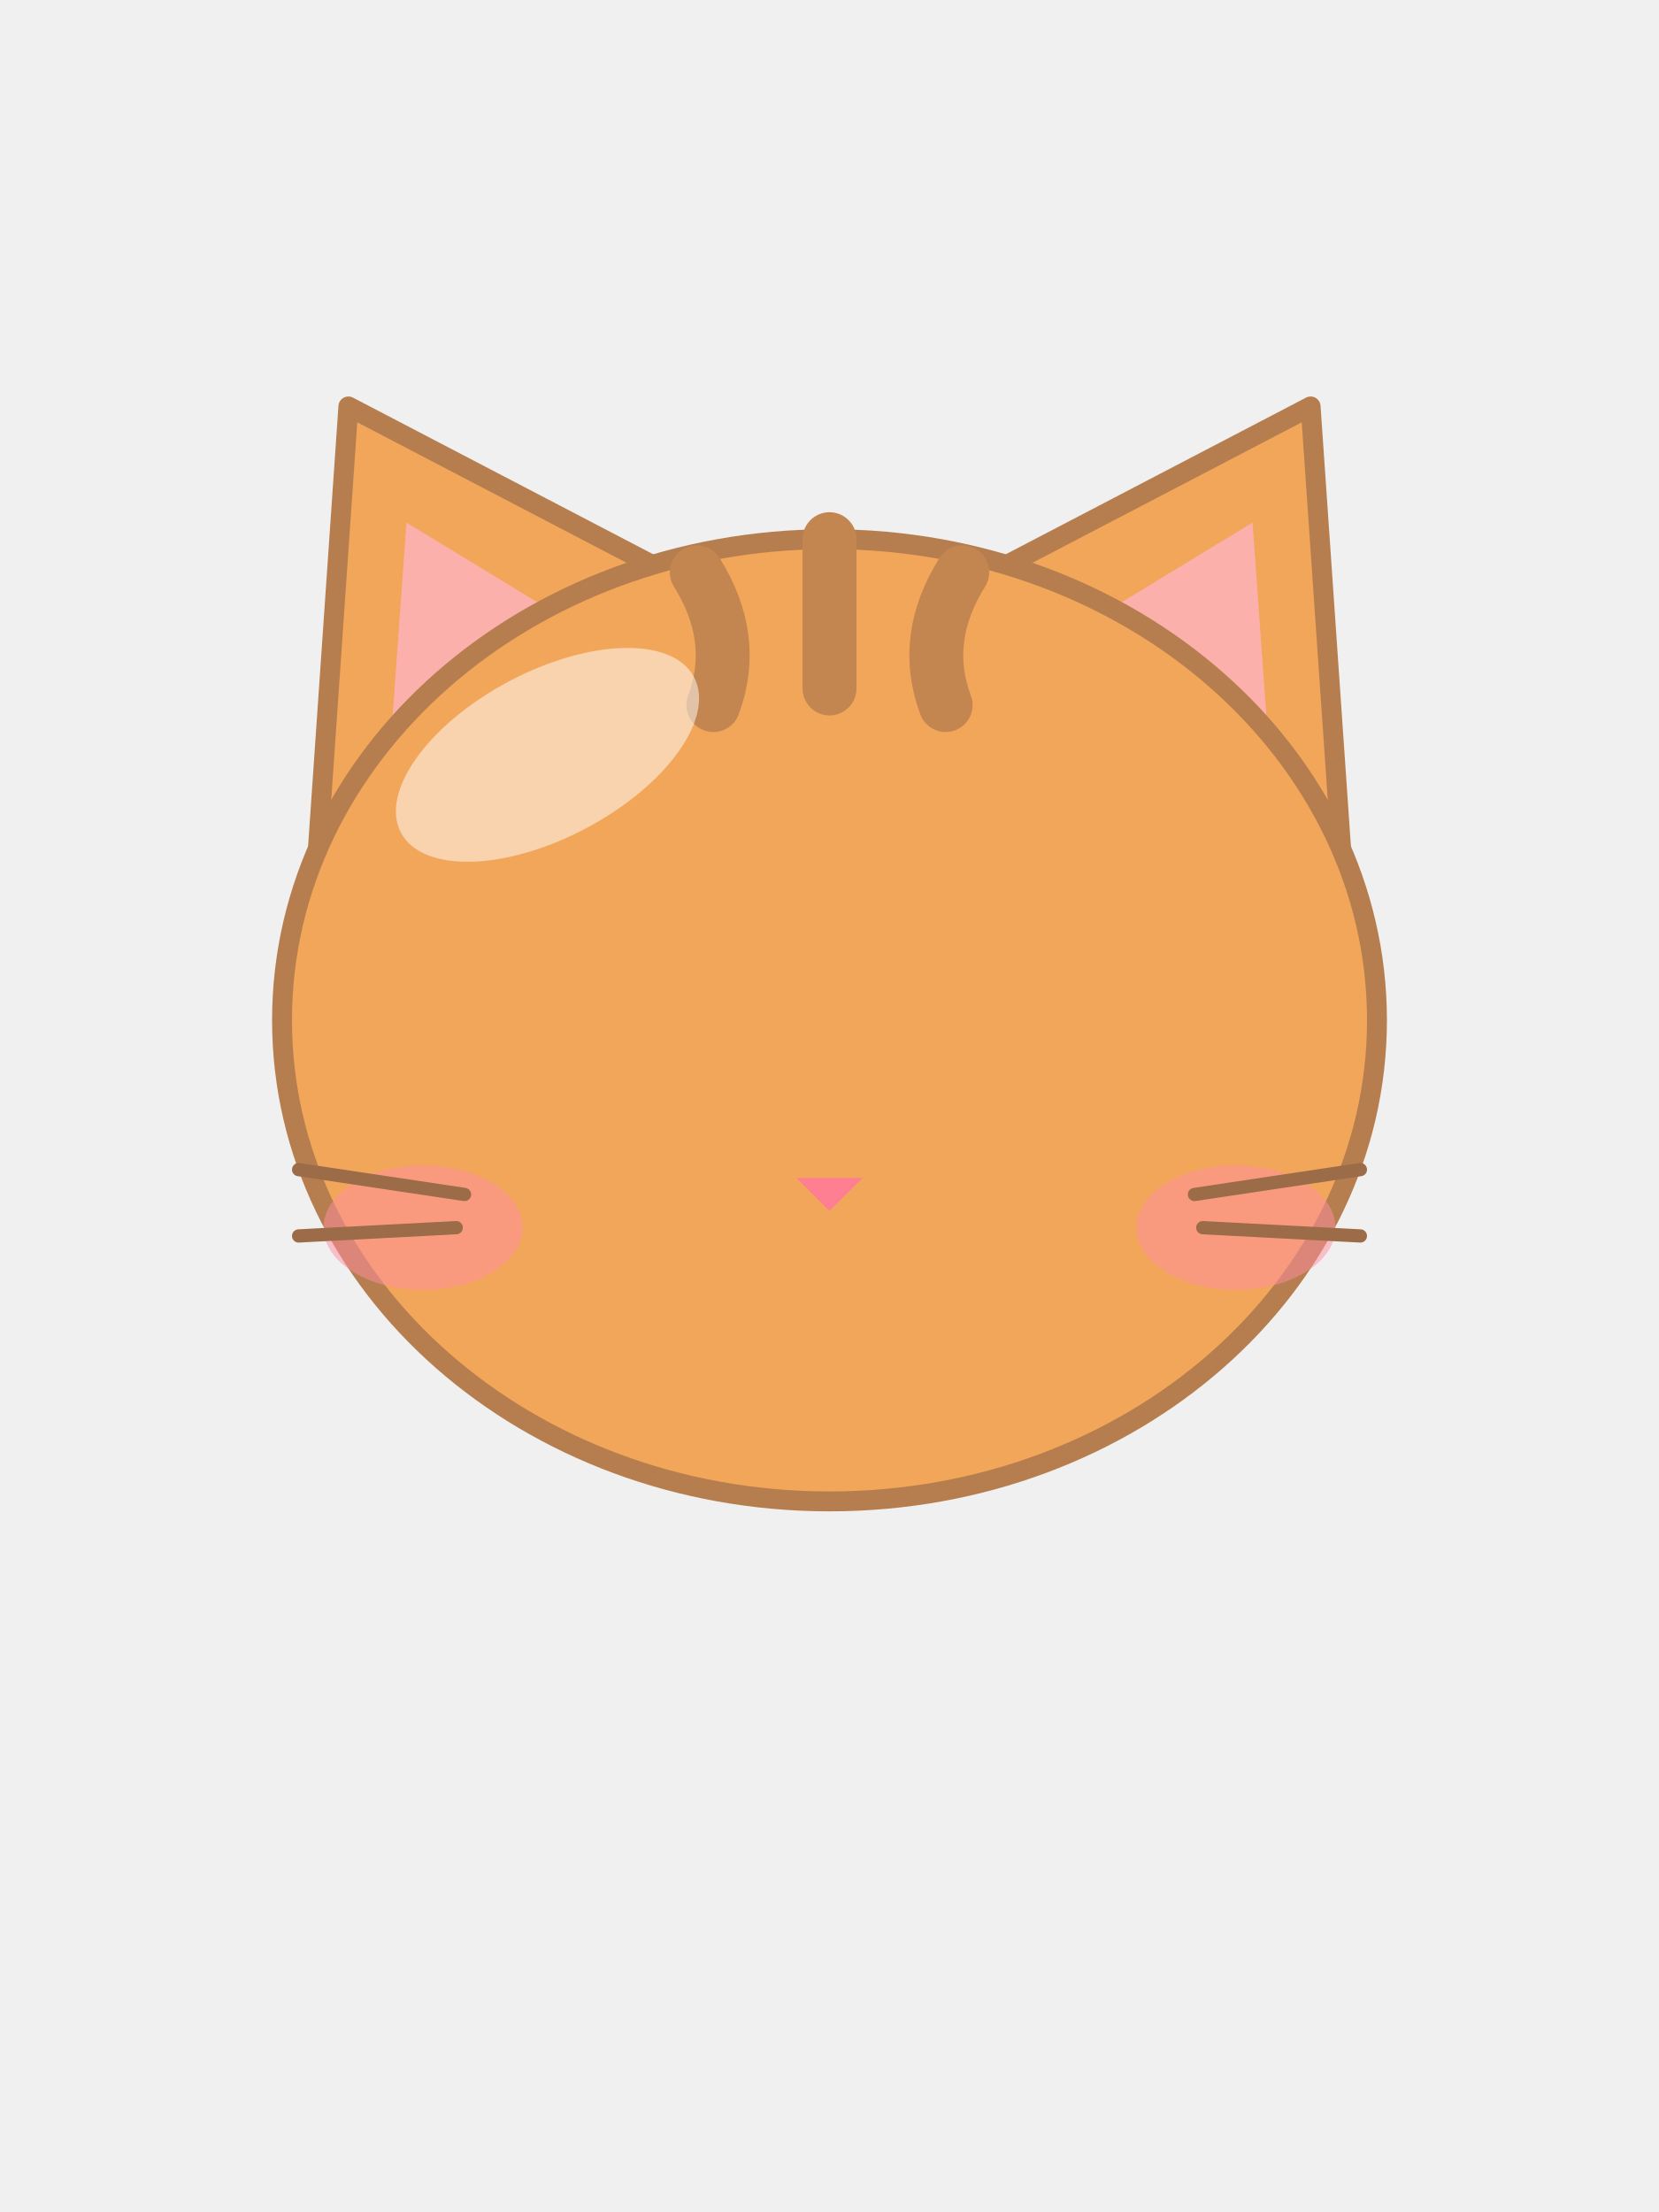
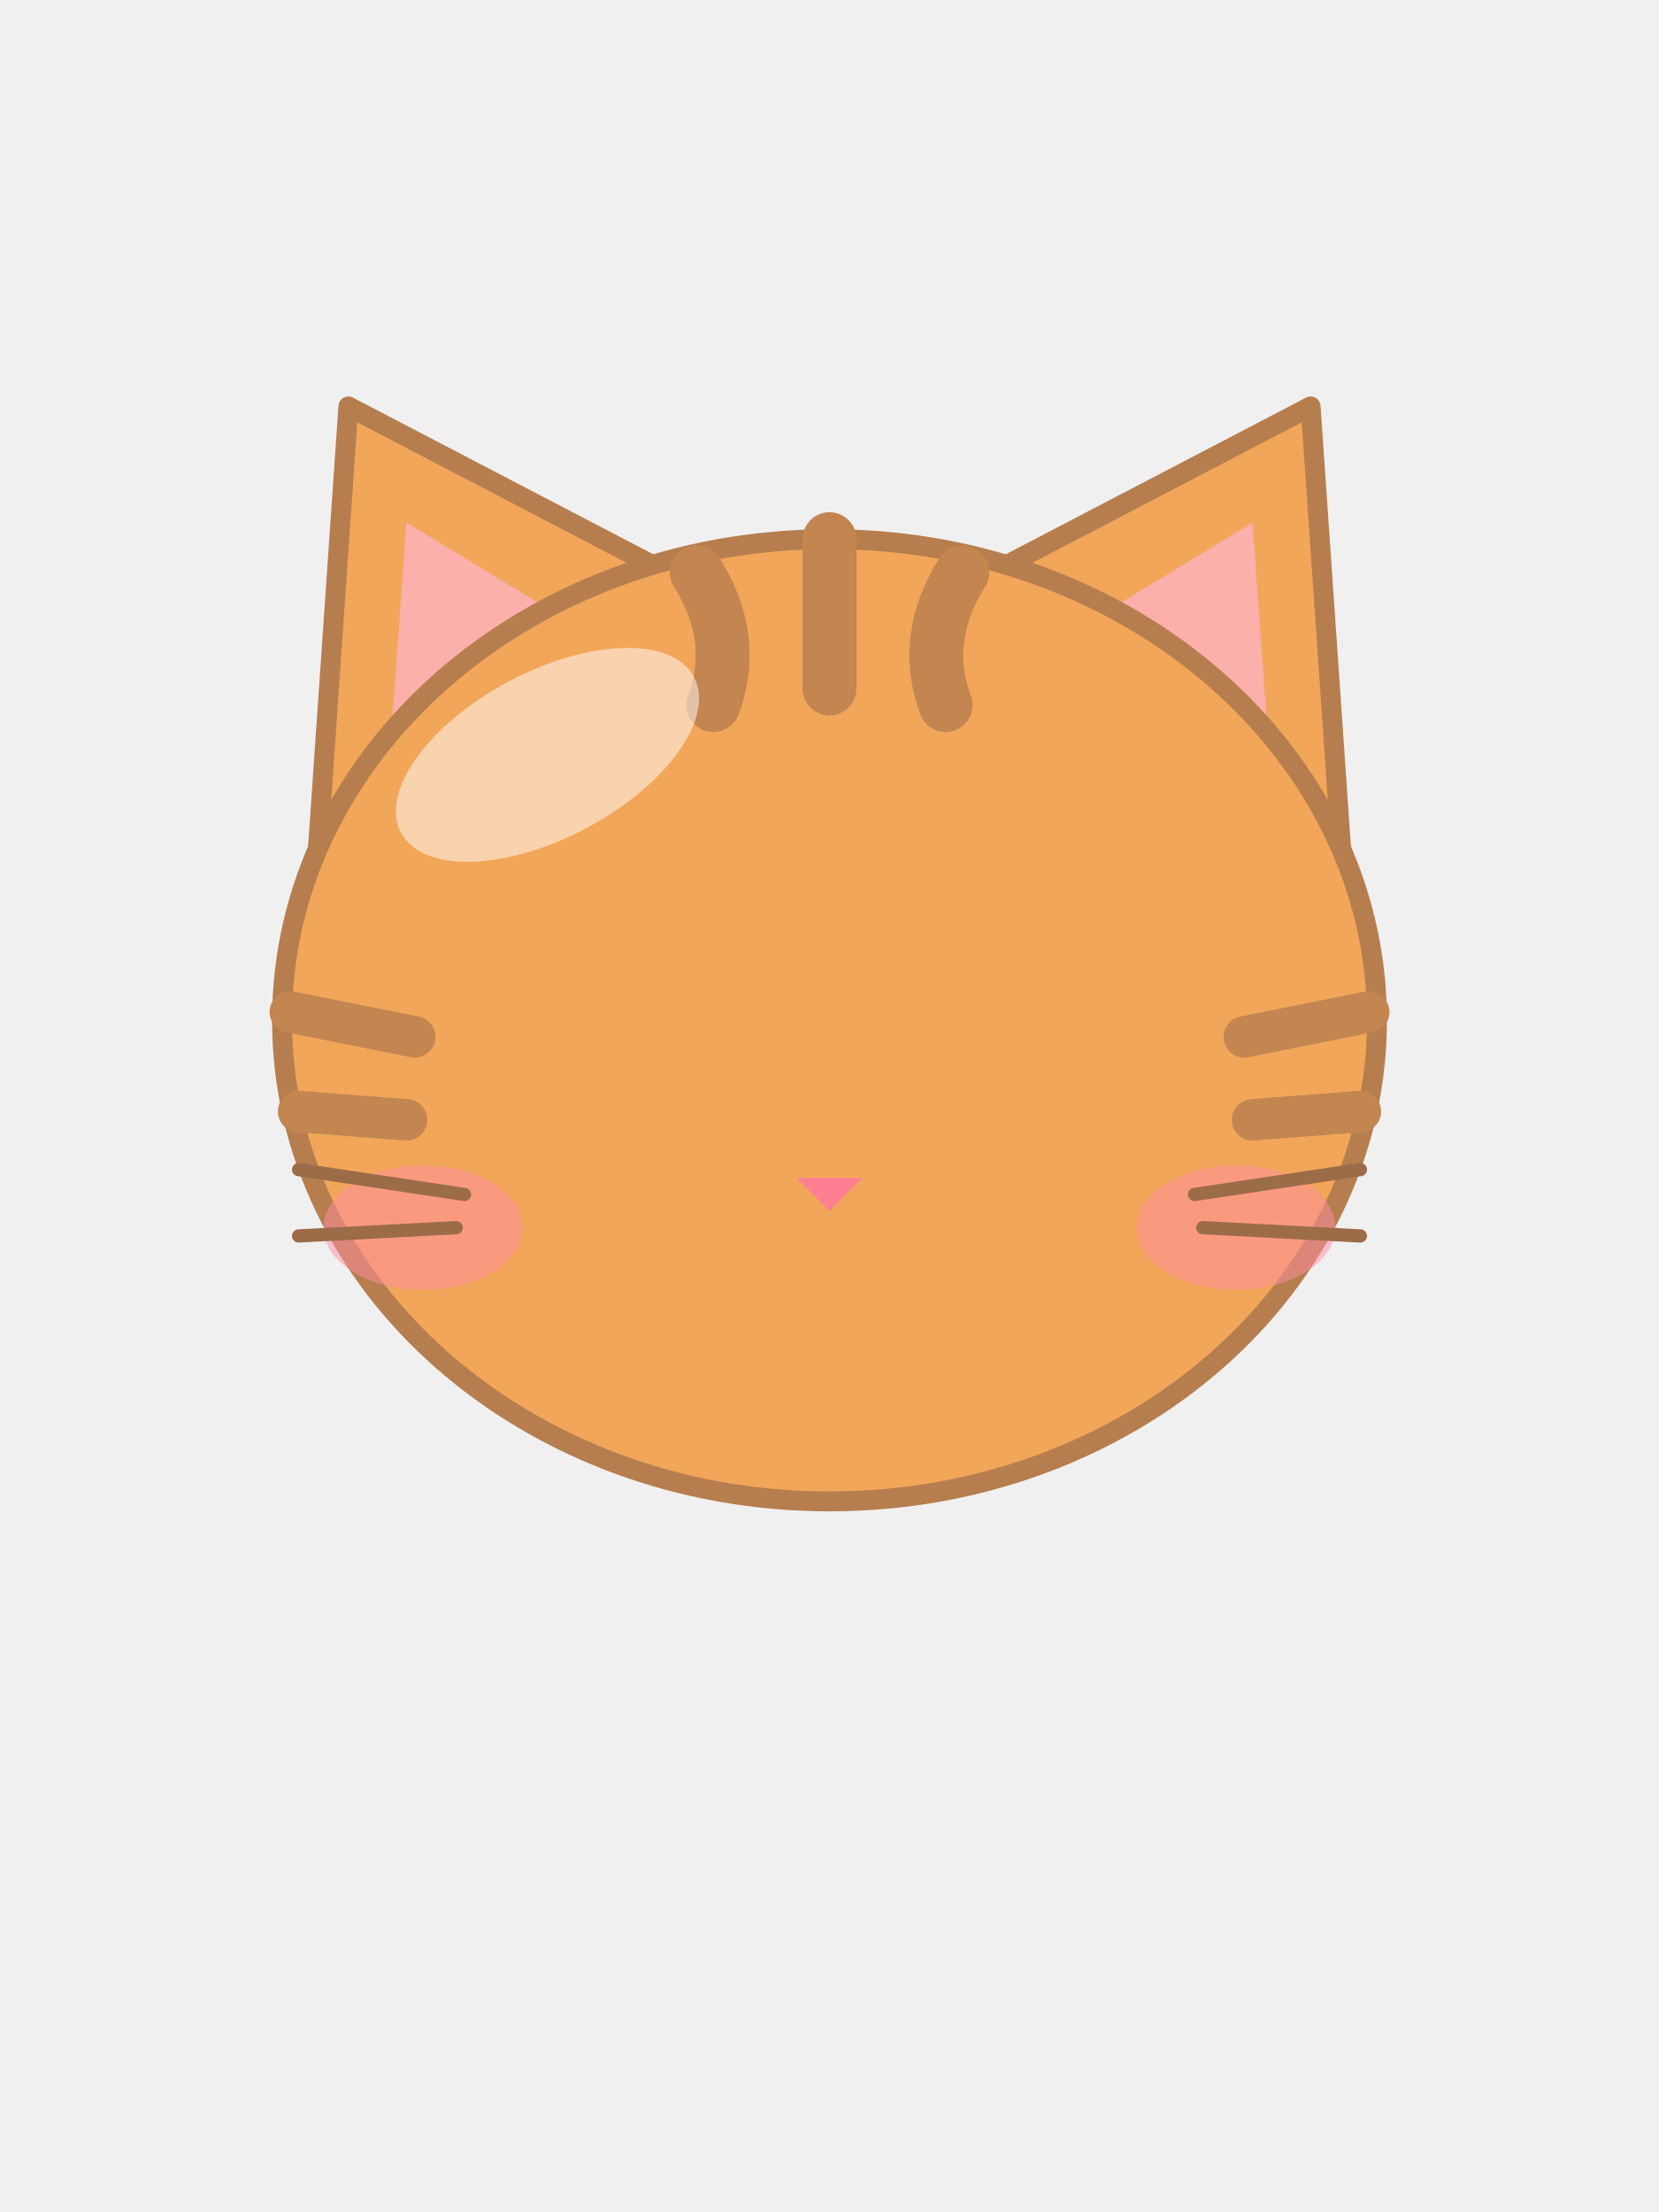
<svg xmlns="http://www.w3.org/2000/svg" viewBox="0 0 240 320">
  <path d="M 45.6 128.4 L 50.4 58.8 L 105.6 87.6 Z" fill="#F2A65A" stroke="#B67E4E" stroke-width="2.88" stroke-linejoin="round" />
  <path d="M 56.4 109.2 L 58.8 75.6 L 86.4 92.4 Z" fill="#FFB3C0" fill-opacity="0.8" />
  <path d="M 194.4 128.4 L 189.6 58.8 L 134.4 87.6 Z" fill="#F2A65A" stroke="#B67E4E" stroke-width="2.88" stroke-linejoin="round" />
  <path d="M 183.6 109.2 L 181.2 75.6 L 153.6 92.4 Z" fill="#FFB3C0" fill-opacity="0.8" />
  <ellipse cx="120" cy="147.6" rx="79.2" ry="69.6" fill="#F2A65A" stroke="#B67E4E" stroke-width="2.88" />
  <path d="M 120 78 L 120 99.6" fill="none" stroke="#C38651" stroke-width="7.8" stroke-linecap="round" />
  <path d="M 100.8 82.8 Q 106.8 92.4 103.2 102" fill="none" stroke="#C38651" stroke-width="7.8" stroke-linecap="round" />
  <path d="M 139.2 82.8 Q 133.2 92.4 136.8 102" fill="none" stroke="#C38651" stroke-width="7.8" stroke-linecap="round" />
+   <path d="M 42 146.4 L 60 150" fill="none" stroke="#C38651" stroke-width="6" stroke-linecap="round" />
+   <path d="M 198 146.4 L 180 150" fill="none" stroke="#C38651" stroke-width="6" stroke-linecap="round" />
+   <path d="M 43.2 160.8 L 58.8 162" fill="none" stroke="#C38651" stroke-width="6" stroke-linecap="round" />
+   <path d="M 196.8 160.8 L 181.2 162" fill="none" stroke="#C38651" stroke-width="6" stroke-linecap="round" />
  <path d="M 100.39 97.93 C 103.5 103.78 96.54 113.57 84.83 119.8 C 73.13 126.02 61.12 126.32 58.01 120.47 C 54.9 114.62 61.86 104.83 73.57 98.6 C 85.27 92.38 97.28 92.08 100.39 97.93 Z" fill="#FFFFFF" fill-opacity="0.5" />
  <ellipse cx="61.2" cy="177.6" rx="14.4" ry="9" fill="#FF8FA3" fill-opacity="0.5" />
  <ellipse cx="178.8" cy="177.6" rx="14.4" ry="9" fill="#FF8FA3" fill-opacity="0.5" />
  <path d="M 115.2 170.4 L 124.8 170.4 L 120 175.2 Z" fill="#FF7F92" stroke-linejoin="round" />
  <path d="M 43.2 169.2 L 67.2 172.8" fill="none" stroke="#9C6C49" stroke-width="1.92" stroke-linecap="round" />
+   <path d="M 196.8 169.2 L 172.8 172.8" fill="none" stroke="#9C6C49" stroke-width="1.92" stroke-linecap="round" />
  <path d="M 43.2 178.8 L 66 177.6" fill="none" stroke="#9C6C49" stroke-width="1.92" stroke-linecap="round" />
-   <path d="M 196.8 169.2 L 172.8 172.8" fill="none" stroke="#9C6C49" stroke-width="1.92" stroke-linecap="round" />
  <path d="M 196.8 178.8 L 174 177.6" fill="none" stroke="#9C6C49" stroke-width="1.92" stroke-linecap="round" />
</svg>
